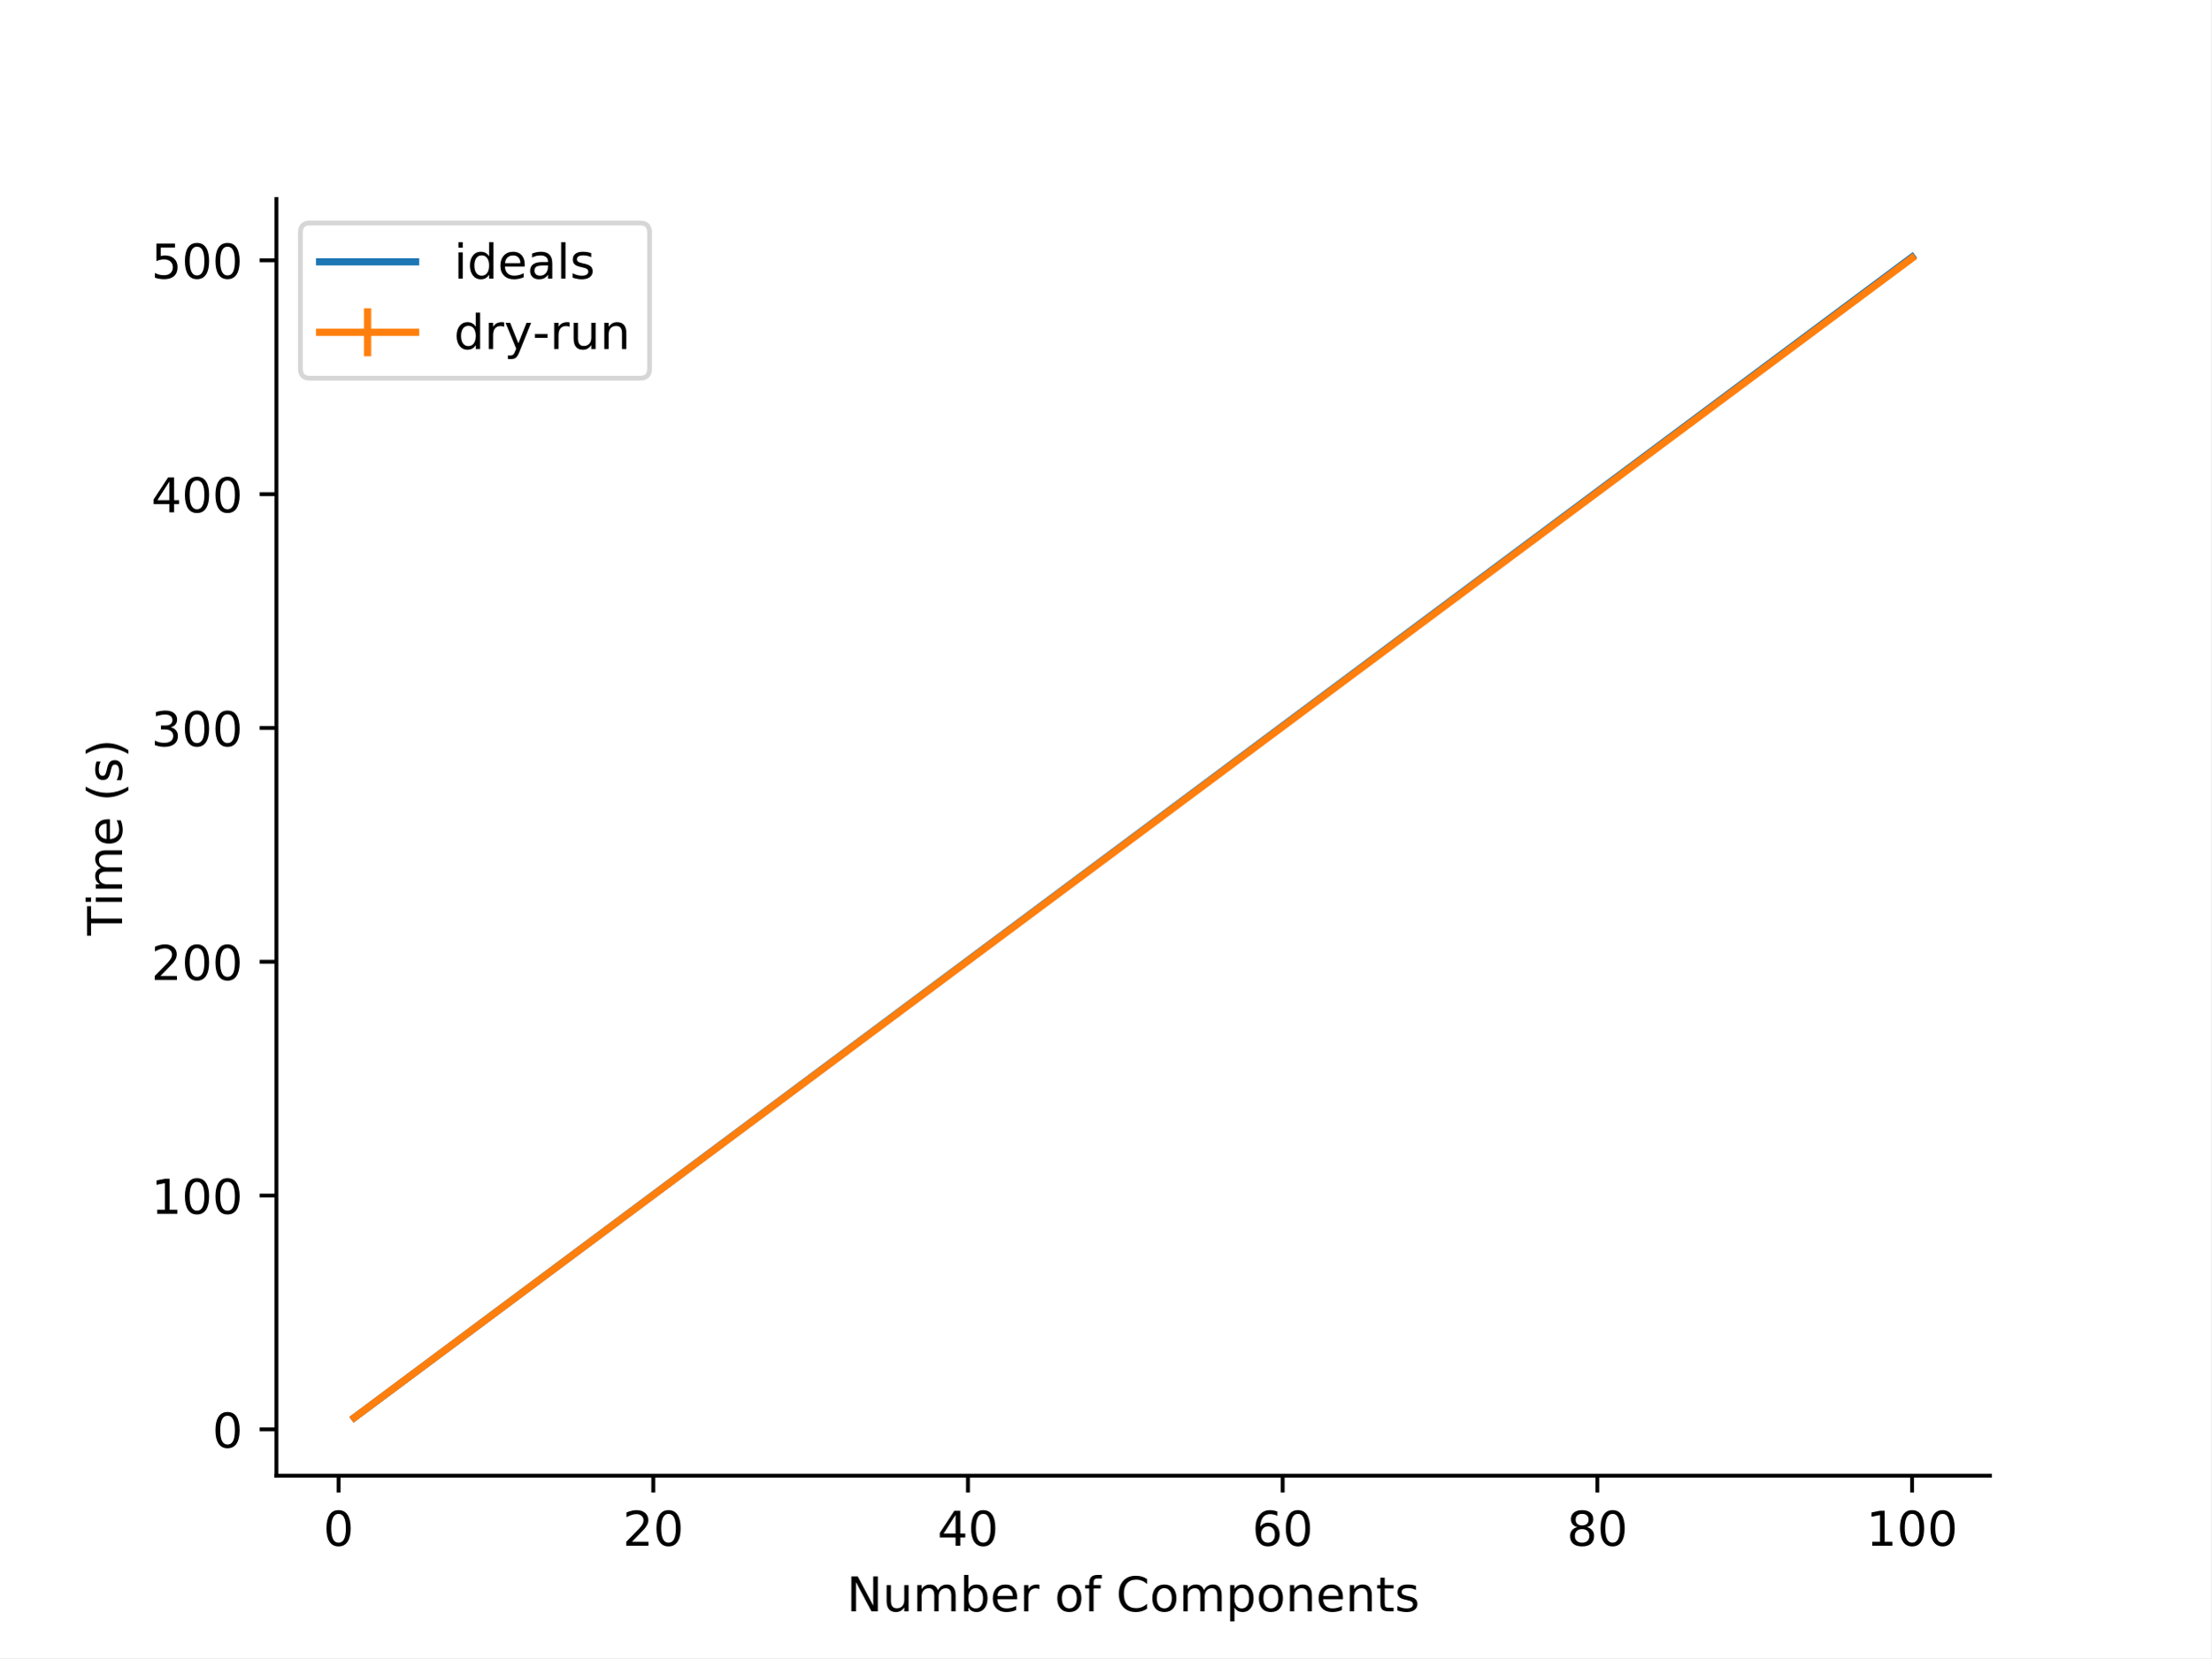
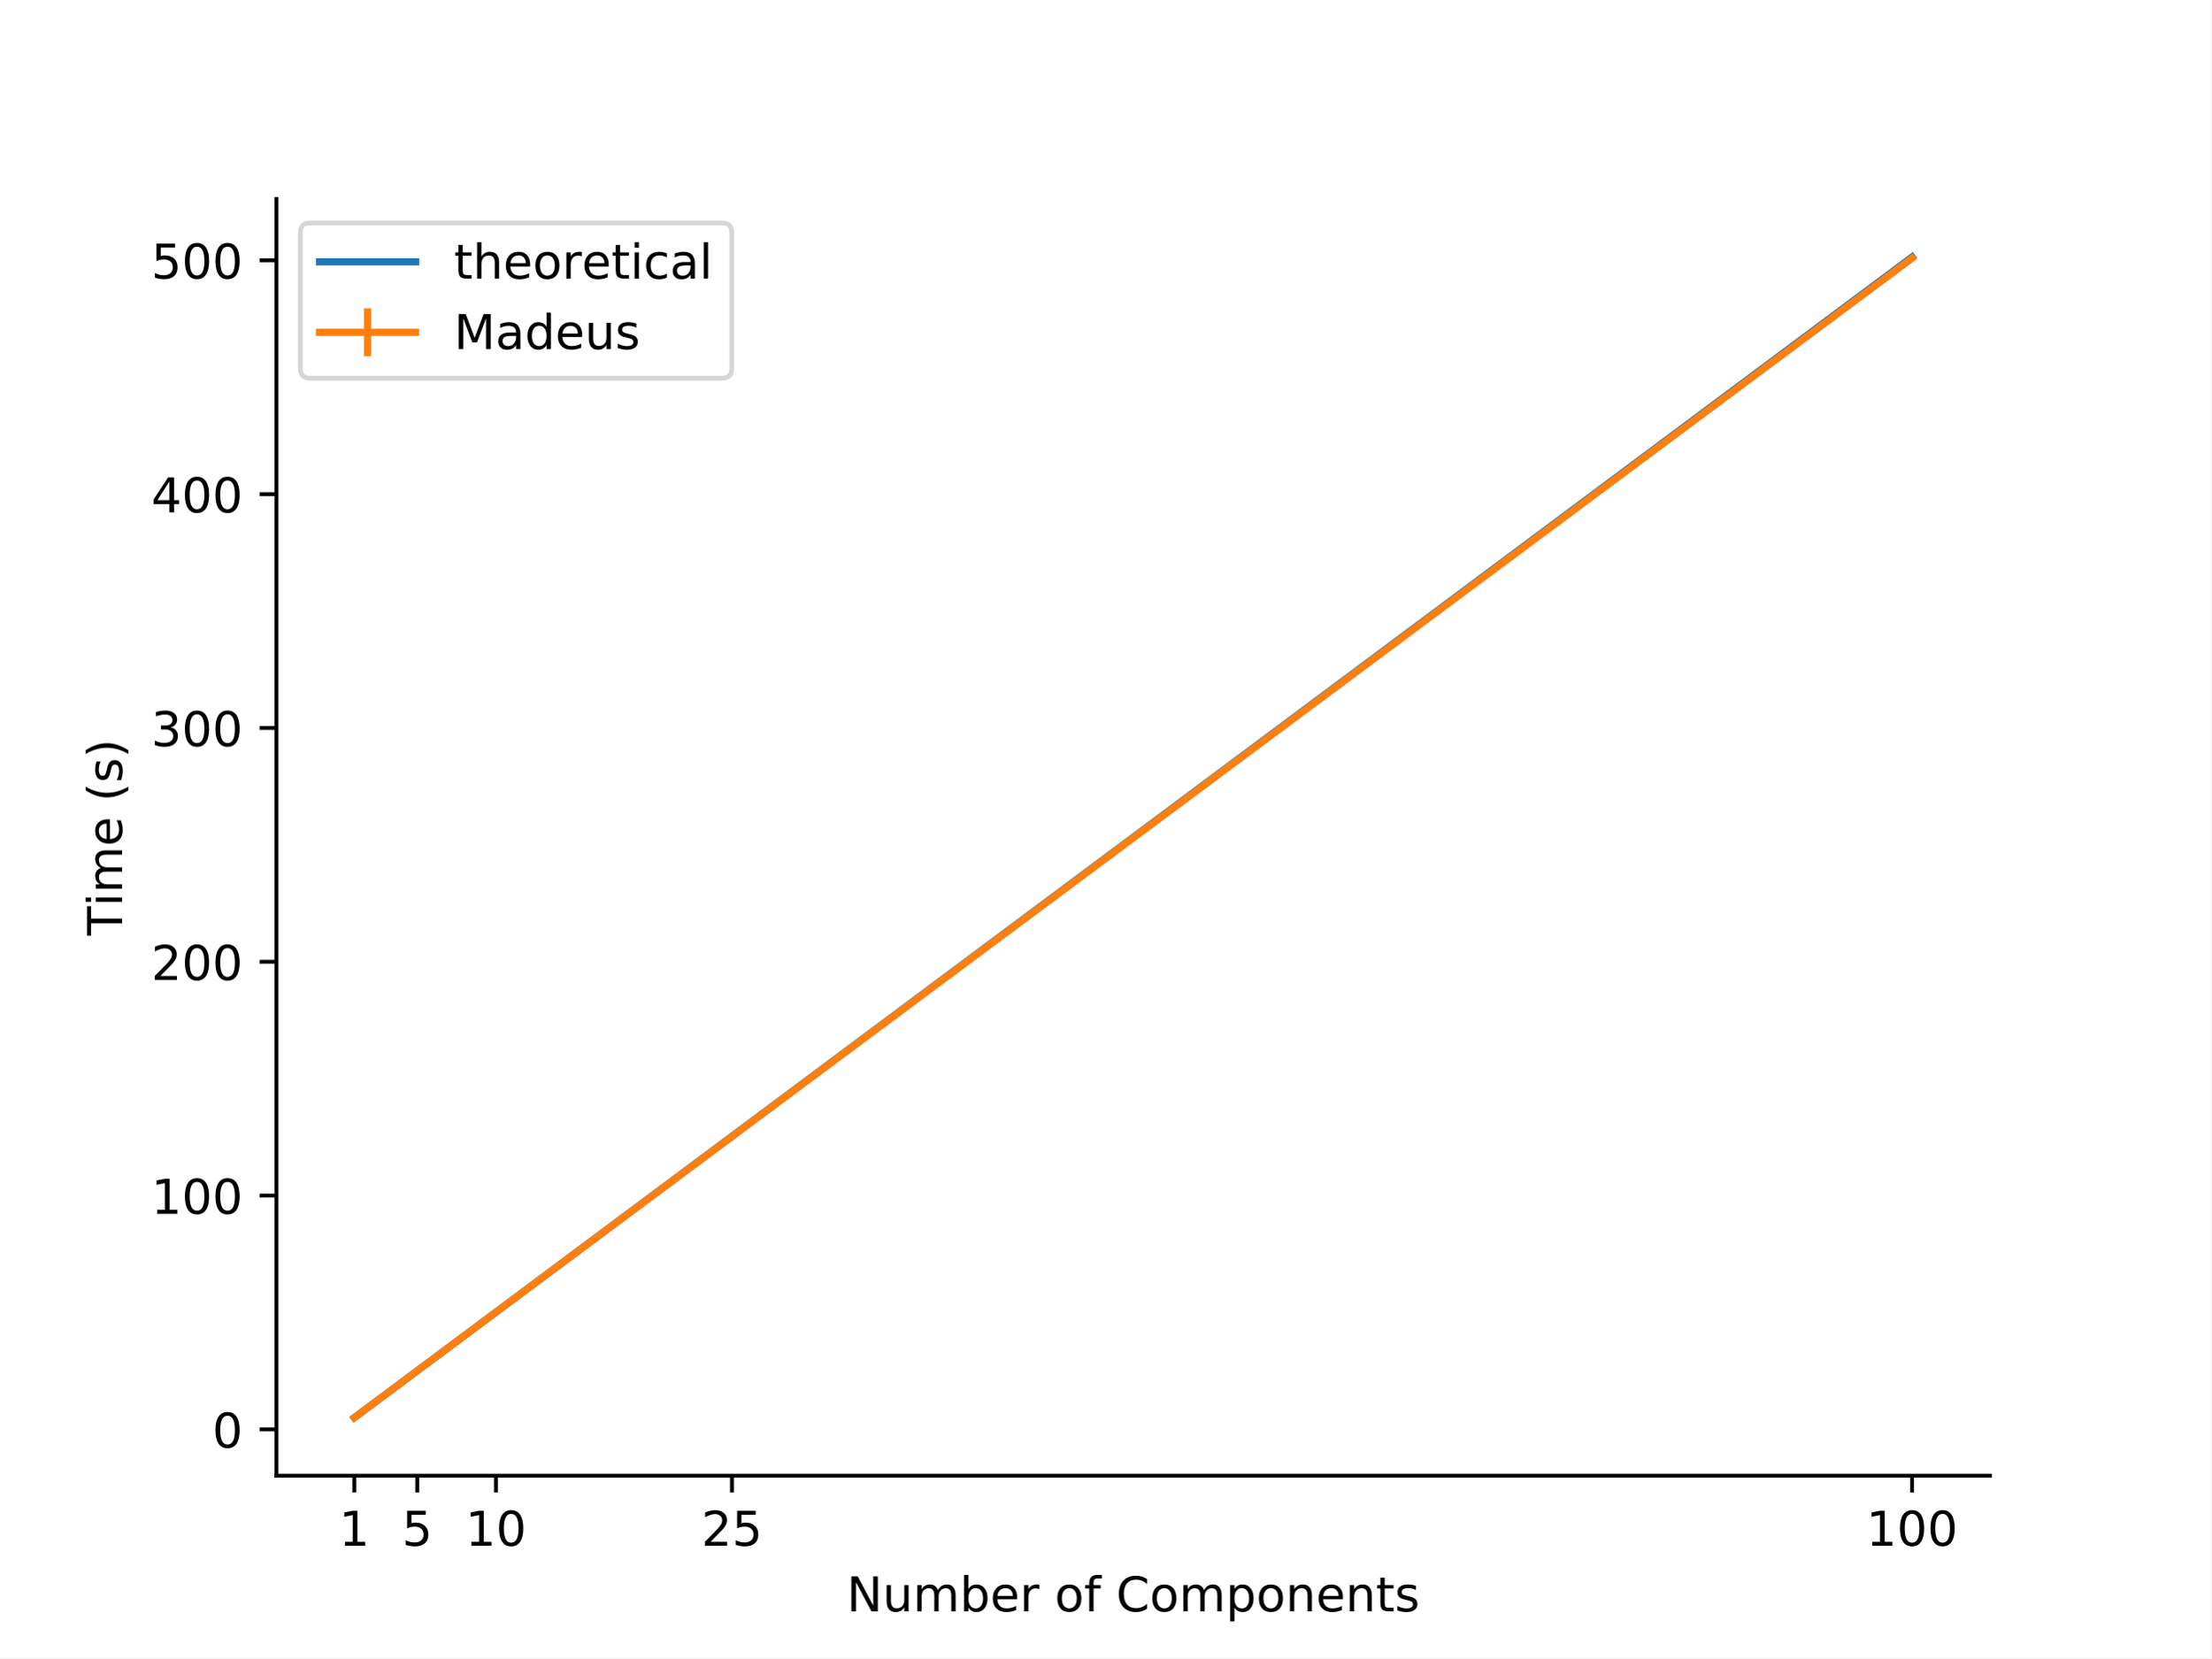
<svg xmlns="http://www.w3.org/2000/svg" xmlns:xlink="http://www.w3.org/1999/xlink" height="345.6pt" version="1.1" viewBox="0 0 460.8 345.6" width="460.8pt">
  <defs>
    <style type="text/css">
*{stroke-linecap:butt;stroke-linejoin:round;}
  </style>
  </defs>
  <g id="figure_1">
    <g id="patch_1">
      <path d="M 0 345.6  L 460.8 345.6  L 460.8 0  L 0 0  z " style="fill:#ffffff;" />
    </g>
    <g id="axes_1">
      <g id="patch_2">
        <path d="M 57.6 307.584  L 414.72 307.584  L 414.72 41.472  L 57.6 41.472  z " style="fill:#ffffff;" />
      </g>
      <g id="matplotlib.axis_1">
        <g id="xtick_1">
          <g id="line2d_1">
            <defs>
-               <path d="M 0 0  L 0 3.5  " id="m6281dca571" style="stroke:#000000;stroke-width:0.8;" />
-             </defs>
-             <g>
-               <use style="stroke:#000000;stroke-width:0.8;" x="70.553" xlink:href="#m6281dca571" y="307.584" />
+               <path d="M 0 0  L 0 3.5  " id="m20b4cf8ace" style="stroke:#000000;stroke-width:0.8;" />
+             </defs>
+             <g>
+               <use style="stroke:#000000;stroke-width:0.8;" x="73.833" xlink:href="#m20b4cf8ace" y="307.584" />
            </g>
          </g>
          <g id="text_1">
            <defs>
-               <path d="M 31.781 66.406  Q 24.172 66.406 20.328 58.906  Q 16.5 51.422 16.5 36.375  Q 16.5 21.391 20.328 13.891  Q 24.172 6.391 31.781 6.391  Q 39.453 6.391 43.281 13.891  Q 47.125 21.391 47.125 36.375  Q 47.125 51.422 43.281 58.906  Q 39.453 66.406 31.781 66.406  z M 31.781 74.219  Q 44.047 74.219 50.516 64.516  Q 56.984 54.828 56.984 36.375  Q 56.984 17.969 50.516 8.266  Q 44.047 -1.422 31.781 -1.422  Q 19.531 -1.422 13.062 8.266  Q 6.594 17.969 6.594 36.375  Q 6.594 54.828 13.062 64.516  Q 19.531 74.219 31.781 74.219  z " id="DejaVuSans-48" />
-             </defs>
-             <g transform="translate(67.37214 322.1824)scale(0.1 -0.1)">
-               <use xlink:href="#DejaVuSans-48" />
+               <path d="M 12.406 8.297  L 28.516 8.297  L 28.516 63.922  L 10.984 60.406  L 10.984 69.391  L 28.422 72.906  L 38.281 72.906  L 38.281 8.297  L 54.391 8.297  L 54.391 0  L 12.406 0  z " id="DejaVuSans-49" />
+             </defs>
+             <g transform="translate(70.65148 322.1824)scale(0.1 -0.1)">
+               <use xlink:href="#DejaVuSans-49" />
            </g>
          </g>
        </g>
        <g id="xtick_2">
          <g id="line2d_2">
            <g>
-               <use style="stroke:#000000;stroke-width:0.8;" x="136.14" xlink:href="#m6281dca571" y="307.584" />
+               <use style="stroke:#000000;stroke-width:0.8;" x="86.95" xlink:href="#m20b4cf8ace" y="307.584" />
            </g>
          </g>
          <g id="text_2">
            <defs>
-               <path d="M 19.188 8.297  L 53.609 8.297  L 53.609 0  L 7.328 0  L 7.328 8.297  Q 12.938 14.109 22.625 23.891  Q 32.328 33.688 34.812 36.531  Q 39.547 41.844 41.422 45.531  Q 43.312 49.219 43.312 52.781  Q 43.312 58.594 39.234 62.25  Q 35.156 65.922 28.609 65.922  Q 23.969 65.922 18.812 64.312  Q 13.672 62.703 7.812 59.422  L 7.812 69.391  Q 13.766 71.781 18.938 73  Q 24.125 74.219 28.422 74.219  Q 39.75 74.219 46.484 68.547  Q 53.219 62.891 53.219 53.422  Q 53.219 48.922 51.531 44.891  Q 49.859 40.875 45.406 35.406  Q 44.188 33.984 37.641 27.219  Q 31.109 20.453 19.188 8.297  z " id="DejaVuSans-50" />
-             </defs>
-             <g transform="translate(129.7777 322.1824)scale(0.1 -0.1)">
-               <use xlink:href="#DejaVuSans-50" />
-               <use x="63.623" xlink:href="#DejaVuSans-48" />
+               <path d="M 10.797 72.906  L 49.516 72.906  L 49.516 64.594  L 19.828 64.594  L 19.828 46.734  Q 21.969 47.469 24.109 47.828  Q 26.266 48.188 28.422 48.188  Q 40.625 48.188 47.75 41.5  Q 54.891 34.812 54.891 23.391  Q 54.891 11.625 47.562 5.094  Q 40.234 -1.422 26.906 -1.422  Q 22.312 -1.422 17.547 -0.641  Q 12.797 0.141 7.719 1.703  L 7.719 11.625  Q 12.109 9.234 16.797 8.062  Q 21.484 6.891 26.703 6.891  Q 35.156 6.891 40.078 11.328  Q 45.016 15.766 45.016 23.391  Q 45.016 31 40.078 35.438  Q 35.156 39.891 26.703 39.891  Q 22.75 39.891 18.812 39.016  Q 14.891 38.141 10.797 36.281  z " id="DejaVuSans-53" />
+             </defs>
+             <g transform="translate(83.76883 322.1824)scale(0.1 -0.1)">
+               <use xlink:href="#DejaVuSans-53" />
            </g>
          </g>
        </g>
        <g id="xtick_3">
          <g id="line2d_3">
            <g>
-               <use style="stroke:#000000;stroke-width:0.8;" x="201.727" xlink:href="#m6281dca571" y="307.584" />
+               <use style="stroke:#000000;stroke-width:0.8;" x="103.347" xlink:href="#m20b4cf8ace" y="307.584" />
            </g>
          </g>
          <g id="text_3">
            <defs>
-               <path d="M 37.797 64.312  L 12.891 25.391  L 37.797 25.391  z M 35.203 72.906  L 47.609 72.906  L 47.609 25.391  L 58.016 25.391  L 58.016 17.188  L 47.609 17.188  L 47.609 0  L 37.797 0  L 37.797 17.188  L 4.891 17.188  L 4.891 26.703  z " id="DejaVuSans-52" />
-             </defs>
-             <g transform="translate(195.3644 322.1824)scale(0.1 -0.1)">
-               <use xlink:href="#DejaVuSans-52" />
+               <path d="M 31.781 66.406  Q 24.172 66.406 20.328 58.906  Q 16.5 51.422 16.5 36.375  Q 16.5 21.391 20.328 13.891  Q 24.172 6.391 31.781 6.391  Q 39.453 6.391 43.281 13.891  Q 47.125 21.391 47.125 36.375  Q 47.125 51.422 43.281 58.906  Q 39.453 66.406 31.781 66.406  z M 31.781 74.219  Q 44.047 74.219 50.516 64.516  Q 56.984 54.828 56.984 36.375  Q 56.984 17.969 50.516 8.266  Q 44.047 -1.422 31.781 -1.422  Q 19.531 -1.422 13.062 8.266  Q 6.594 17.969 6.594 36.375  Q 6.594 54.828 13.062 64.516  Q 19.531 74.219 31.781 74.219  z " id="DejaVuSans-48" />
+             </defs>
+             <g transform="translate(96.98428 322.1824)scale(0.1 -0.1)">
+               <use xlink:href="#DejaVuSans-49" />
              <use x="63.623" xlink:href="#DejaVuSans-48" />
            </g>
          </g>
        </g>
        <g id="xtick_4">
          <g id="line2d_4">
            <g>
-               <use style="stroke:#000000;stroke-width:0.8;" x="267.314" xlink:href="#m6281dca571" y="307.584" />
+               <use style="stroke:#000000;stroke-width:0.8;" x="152.537" xlink:href="#m20b4cf8ace" y="307.584" />
            </g>
          </g>
          <g id="text_4">
            <defs>
-               <path d="M 33.016 40.375  Q 26.375 40.375 22.484 35.828  Q 18.609 31.297 18.609 23.391  Q 18.609 15.531 22.484 10.953  Q 26.375 6.391 33.016 6.391  Q 39.656 6.391 43.531 10.953  Q 47.406 15.531 47.406 23.391  Q 47.406 31.297 43.531 35.828  Q 39.656 40.375 33.016 40.375  z M 52.594 71.297  L 52.594 62.312  Q 48.875 64.062 45.094 64.984  Q 41.312 65.922 37.594 65.922  Q 27.828 65.922 22.672 59.328  Q 17.531 52.734 16.797 39.406  Q 19.672 43.656 24.016 45.922  Q 28.375 48.188 33.594 48.188  Q 44.578 48.188 50.953 41.516  Q 57.328 34.859 57.328 23.391  Q 57.328 12.156 50.688 5.359  Q 44.047 -1.422 33.016 -1.422  Q 20.359 -1.422 13.672 8.266  Q 6.984 17.969 6.984 36.375  Q 6.984 53.656 15.188 63.938  Q 23.391 74.219 37.203 74.219  Q 40.922 74.219 44.703 73.484  Q 48.484 72.75 52.594 71.297  z " id="DejaVuSans-54" />
-             </defs>
-             <g transform="translate(260.9512 322.1824)scale(0.1 -0.1)">
-               <use xlink:href="#DejaVuSans-54" />
-               <use x="63.623" xlink:href="#DejaVuSans-48" />
+               <path d="M 19.188 8.297  L 53.609 8.297  L 53.609 0  L 7.328 0  L 7.328 8.297  Q 12.938 14.109 22.625 23.891  Q 32.328 33.688 34.812 36.531  Q 39.547 41.844 41.422 45.531  Q 43.312 49.219 43.312 52.781  Q 43.312 58.594 39.234 62.25  Q 35.156 65.922 28.609 65.922  Q 23.969 65.922 18.812 64.312  Q 13.672 62.703 7.812 59.422  L 7.812 69.391  Q 13.766 71.781 18.938 73  Q 24.125 74.219 28.422 74.219  Q 39.75 74.219 46.484 68.547  Q 53.219 62.891 53.219 53.422  Q 53.219 48.922 51.531 44.891  Q 49.859 40.875 45.406 35.406  Q 44.188 33.984 37.641 27.219  Q 31.109 20.453 19.188 8.297  z " id="DejaVuSans-50" />
+             </defs>
+             <g transform="translate(146.1744 322.1824)scale(0.1 -0.1)">
+               <use xlink:href="#DejaVuSans-50" />
+               <use x="63.623" xlink:href="#DejaVuSans-53" />
            </g>
          </g>
        </g>
        <g id="xtick_5">
          <g id="line2d_5">
            <g>
-               <use style="stroke:#000000;stroke-width:0.8;" x="332.9" xlink:href="#m6281dca571" y="307.584" />
+               <use style="stroke:#000000;stroke-width:0.8;" x="398.487" xlink:href="#m20b4cf8ace" y="307.584" />
            </g>
          </g>
          <g id="text_5">
-             <defs>
-               <path d="M 31.781 34.625  Q 24.75 34.625 20.719 30.859  Q 16.703 27.094 16.703 20.516  Q 16.703 13.922 20.719 10.156  Q 24.75 6.391 31.781 6.391  Q 38.812 6.391 42.859 10.172  Q 46.922 13.969 46.922 20.516  Q 46.922 27.094 42.891 30.859  Q 38.875 34.625 31.781 34.625  z M 21.922 38.812  Q 15.578 40.375 12.031 44.719  Q 8.5 49.078 8.5 55.328  Q 8.5 64.062 14.719 69.141  Q 20.953 74.219 31.781 74.219  Q 42.672 74.219 48.875 69.141  Q 55.078 64.062 55.078 55.328  Q 55.078 49.078 51.531 44.719  Q 48 40.375 41.703 38.812  Q 48.828 37.156 52.797 32.312  Q 56.781 27.484 56.781 20.516  Q 56.781 9.906 50.312 4.234  Q 43.844 -1.422 31.781 -1.422  Q 19.734 -1.422 13.25 4.234  Q 6.781 9.906 6.781 20.516  Q 6.781 27.484 10.781 32.312  Q 14.797 37.156 21.922 38.812  z M 18.312 54.391  Q 18.312 48.734 21.844 45.562  Q 25.391 42.391 31.781 42.391  Q 38.141 42.391 41.719 45.562  Q 45.312 48.734 45.312 54.391  Q 45.312 60.062 41.719 63.234  Q 38.141 66.406 31.781 66.406  Q 25.391 66.406 21.844 63.234  Q 18.312 60.062 18.312 54.391  z " id="DejaVuSans-56" />
-             </defs>
-             <g transform="translate(326.538 322.1824)scale(0.1 -0.1)">
-               <use xlink:href="#DejaVuSans-56" />
-               <use x="63.623" xlink:href="#DejaVuSans-48" />
-             </g>
-           </g>
-         </g>
-         <g id="xtick_6">
-           <g id="line2d_6">
-             <g>
-               <use style="stroke:#000000;stroke-width:0.8;" x="398.487" xlink:href="#m6281dca571" y="307.584" />
-             </g>
-           </g>
-           <g id="text_6">
-             <defs>
-               <path d="M 12.406 8.297  L 28.516 8.297  L 28.516 63.922  L 10.984 60.406  L 10.984 69.391  L 28.422 72.906  L 38.281 72.906  L 38.281 8.297  L 54.391 8.297  L 54.391 0  L 12.406 0  z " id="DejaVuSans-49" />
-             </defs>
            <g transform="translate(388.9435 322.1824)scale(0.1 -0.1)">
              <use xlink:href="#DejaVuSans-49" />
              <use x="63.623" xlink:href="#DejaVuSans-48" />
              <use x="127.246" xlink:href="#DejaVuSans-48" />
            </g>
          </g>
        </g>
-         <g id="text_7">
+         <g id="text_6">
          <defs>
            <path d="M 9.812 72.906  L 23.094 72.906  L 55.422 11.922  L 55.422 72.906  L 64.984 72.906  L 64.984 0  L 51.703 0  L 19.391 60.984  L 19.391 0  L 9.812 0  z " id="DejaVuSans-78" />
            <path d="M 8.5 21.578  L 8.5 54.688  L 17.484 54.688  L 17.484 21.922  Q 17.484 14.156 20.5 10.266  Q 23.531 6.391 29.594 6.391  Q 36.859 6.391 41.078 11.031  Q 45.312 15.672 45.312 23.688  L 45.312 54.688  L 54.297 54.688  L 54.297 0  L 45.312 0  L 45.312 8.406  Q 42.047 3.422 37.719 1  Q 33.406 -1.422 27.688 -1.422  Q 18.266 -1.422 13.375 4.438  Q 8.5 10.297 8.5 21.578  z M 31.109 56  z " id="DejaVuSans-117" />
            <path d="M 52 44.188  Q 55.375 50.25 60.062 53.125  Q 64.75 56 71.094 56  Q 79.641 56 84.281 50.016  Q 88.922 44.047 88.922 33.016  L 88.922 0  L 79.891 0  L 79.891 32.719  Q 79.891 40.578 77.094 44.375  Q 74.312 48.188 68.609 48.188  Q 61.625 48.188 57.562 43.547  Q 53.516 38.922 53.516 30.906  L 53.516 0  L 44.484 0  L 44.484 32.719  Q 44.484 40.625 41.703 44.406  Q 38.922 48.188 33.109 48.188  Q 26.219 48.188 22.156 43.531  Q 18.109 38.875 18.109 30.906  L 18.109 0  L 9.078 0  L 9.078 54.688  L 18.109 54.688  L 18.109 46.188  Q 21.188 51.219 25.484 53.609  Q 29.781 56 35.688 56  Q 41.656 56 45.828 52.969  Q 50 49.953 52 44.188  z " id="DejaVuSans-109" />
            <path d="M 48.688 27.297  Q 48.688 37.203 44.609 42.844  Q 40.531 48.484 33.406 48.484  Q 26.266 48.484 22.188 42.844  Q 18.109 37.203 18.109 27.297  Q 18.109 17.391 22.188 11.75  Q 26.266 6.109 33.406 6.109  Q 40.531 6.109 44.609 11.75  Q 48.688 17.391 48.688 27.297  z M 18.109 46.391  Q 20.953 51.266 25.266 53.625  Q 29.594 56 35.594 56  Q 45.562 56 51.781 48.094  Q 58.016 40.188 58.016 27.297  Q 58.016 14.406 51.781 6.484  Q 45.562 -1.422 35.594 -1.422  Q 29.594 -1.422 25.266 0.953  Q 20.953 3.328 18.109 8.203  L 18.109 0  L 9.078 0  L 9.078 75.984  L 18.109 75.984  z " id="DejaVuSans-98" />
            <path d="M 56.203 29.594  L 56.203 25.203  L 14.891 25.203  Q 15.484 15.922 20.484 11.062  Q 25.484 6.203 34.422 6.203  Q 39.594 6.203 44.453 7.469  Q 49.312 8.734 54.109 11.281  L 54.109 2.781  Q 49.266 0.734 44.188 -0.344  Q 39.109 -1.422 33.891 -1.422  Q 20.797 -1.422 13.156 6.188  Q 5.516 13.812 5.516 26.812  Q 5.516 40.234 12.766 48.109  Q 20.016 56 32.328 56  Q 43.359 56 49.781 48.891  Q 56.203 41.797 56.203 29.594  z M 47.219 32.234  Q 47.125 39.594 43.094 43.984  Q 39.062 48.391 32.422 48.391  Q 24.906 48.391 20.391 44.141  Q 15.875 39.891 15.188 32.172  z " id="DejaVuSans-101" />
            <path d="M 41.109 46.297  Q 39.594 47.172 37.812 47.578  Q 36.031 48 33.891 48  Q 26.266 48 22.188 43.047  Q 18.109 38.094 18.109 28.812  L 18.109 0  L 9.078 0  L 9.078 54.688  L 18.109 54.688  L 18.109 46.188  Q 20.953 51.172 25.484 53.578  Q 30.031 56 36.531 56  Q 37.453 56 38.578 55.875  Q 39.703 55.766 41.062 55.516  z " id="DejaVuSans-114" />
            <path id="DejaVuSans-32" />
            <path d="M 30.609 48.391  Q 23.391 48.391 19.188 42.75  Q 14.984 37.109 14.984 27.297  Q 14.984 17.484 19.156 11.844  Q 23.344 6.203 30.609 6.203  Q 37.797 6.203 41.984 11.859  Q 46.188 17.531 46.188 27.297  Q 46.188 37.016 41.984 42.703  Q 37.797 48.391 30.609 48.391  z M 30.609 56  Q 42.328 56 49.016 48.375  Q 55.719 40.766 55.719 27.297  Q 55.719 13.875 49.016 6.219  Q 42.328 -1.422 30.609 -1.422  Q 18.844 -1.422 12.172 6.219  Q 5.516 13.875 5.516 27.297  Q 5.516 40.766 12.172 48.375  Q 18.844 56 30.609 56  z " id="DejaVuSans-111" />
            <path d="M 37.109 75.984  L 37.109 68.5  L 28.516 68.5  Q 23.688 68.5 21.797 66.547  Q 19.922 64.594 19.922 59.516  L 19.922 54.688  L 34.719 54.688  L 34.719 47.703  L 19.922 47.703  L 19.922 0  L 10.891 0  L 10.891 47.703  L 2.297 47.703  L 2.297 54.688  L 10.891 54.688  L 10.891 58.5  Q 10.891 67.625 15.141 71.797  Q 19.391 75.984 28.609 75.984  z " id="DejaVuSans-102" />
            <path d="M 64.406 67.281  L 64.406 56.891  Q 59.422 61.531 53.781 63.812  Q 48.141 66.109 41.797 66.109  Q 29.297 66.109 22.656 58.469  Q 16.016 50.828 16.016 36.375  Q 16.016 21.969 22.656 14.328  Q 29.297 6.688 41.797 6.688  Q 48.141 6.688 53.781 8.984  Q 59.422 11.281 64.406 15.922  L 64.406 5.609  Q 59.234 2.094 53.438 0.328  Q 47.656 -1.422 41.219 -1.422  Q 24.656 -1.422 15.125 8.703  Q 5.609 18.844 5.609 36.375  Q 5.609 53.953 15.125 64.078  Q 24.656 74.219 41.219 74.219  Q 47.75 74.219 53.531 72.484  Q 59.328 70.75 64.406 67.281  z " id="DejaVuSans-67" />
            <path d="M 18.109 8.203  L 18.109 -20.797  L 9.078 -20.797  L 9.078 54.688  L 18.109 54.688  L 18.109 46.391  Q 20.953 51.266 25.266 53.625  Q 29.594 56 35.594 56  Q 45.562 56 51.781 48.094  Q 58.016 40.188 58.016 27.297  Q 58.016 14.406 51.781 6.484  Q 45.562 -1.422 35.594 -1.422  Q 29.594 -1.422 25.266 0.953  Q 20.953 3.328 18.109 8.203  z M 48.688 27.297  Q 48.688 37.203 44.609 42.844  Q 40.531 48.484 33.406 48.484  Q 26.266 48.484 22.188 42.844  Q 18.109 37.203 18.109 27.297  Q 18.109 17.391 22.188 11.75  Q 26.266 6.109 33.406 6.109  Q 40.531 6.109 44.609 11.75  Q 48.688 17.391 48.688 27.297  z " id="DejaVuSans-112" />
            <path d="M 54.891 33.016  L 54.891 0  L 45.906 0  L 45.906 32.719  Q 45.906 40.484 42.875 44.328  Q 39.844 48.188 33.797 48.188  Q 26.516 48.188 22.312 43.547  Q 18.109 38.922 18.109 30.906  L 18.109 0  L 9.078 0  L 9.078 54.688  L 18.109 54.688  L 18.109 46.188  Q 21.344 51.125 25.703 53.562  Q 30.078 56 35.797 56  Q 45.219 56 50.047 50.172  Q 54.891 44.344 54.891 33.016  z " id="DejaVuSans-110" />
            <path d="M 18.312 70.219  L 18.312 54.688  L 36.812 54.688  L 36.812 47.703  L 18.312 47.703  L 18.312 18.016  Q 18.312 11.328 20.141 9.422  Q 21.969 7.516 27.594 7.516  L 36.812 7.516  L 36.812 0  L 27.594 0  Q 17.188 0 13.234 3.875  Q 9.281 7.766 9.281 18.016  L 9.281 47.703  L 2.688 47.703  L 2.688 54.688  L 9.281 54.688  L 9.281 70.219  z " id="DejaVuSans-116" />
            <path d="M 44.281 53.078  L 44.281 44.578  Q 40.484 46.531 36.375 47.5  Q 32.281 48.484 27.875 48.484  Q 21.188 48.484 17.844 46.438  Q 14.5 44.391 14.5 40.281  Q 14.5 37.156 16.891 35.375  Q 19.281 33.594 26.516 31.984  L 29.594 31.297  Q 39.156 29.25 43.188 25.516  Q 47.219 21.781 47.219 15.094  Q 47.219 7.469 41.188 3.016  Q 35.156 -1.422 24.609 -1.422  Q 20.219 -1.422 15.453 -0.562  Q 10.688 0.297 5.422 2  L 5.422 11.281  Q 10.406 8.688 15.234 7.391  Q 20.062 6.109 24.812 6.109  Q 31.156 6.109 34.562 8.281  Q 37.984 10.453 37.984 14.406  Q 37.984 18.062 35.516 20.016  Q 33.062 21.969 24.703 23.781  L 21.578 24.516  Q 13.234 26.266 9.516 29.906  Q 5.812 33.547 5.812 39.891  Q 5.812 47.609 11.281 51.797  Q 16.75 56 26.812 56  Q 31.781 56 36.172 55.266  Q 40.578 54.547 44.281 53.078  z " id="DejaVuSans-115" />
          </defs>
          <g transform="translate(176.4428 335.8606)scale(0.1 -0.1)">
            <use xlink:href="#DejaVuSans-78" />
            <use x="74.805" xlink:href="#DejaVuSans-117" />
            <use x="138.184" xlink:href="#DejaVuSans-109" />
            <use x="235.596" xlink:href="#DejaVuSans-98" />
            <use x="299.072" xlink:href="#DejaVuSans-101" />
            <use x="360.596" xlink:href="#DejaVuSans-114" />
            <use x="401.709" xlink:href="#DejaVuSans-32" />
            <use x="433.496" xlink:href="#DejaVuSans-111" />
            <use x="494.678" xlink:href="#DejaVuSans-102" />
            <use x="529.883" xlink:href="#DejaVuSans-32" />
            <use x="561.67" xlink:href="#DejaVuSans-67" />
            <use x="631.494" xlink:href="#DejaVuSans-111" />
            <use x="692.676" xlink:href="#DejaVuSans-109" />
            <use x="790.088" xlink:href="#DejaVuSans-112" />
            <use x="853.564" xlink:href="#DejaVuSans-111" />
            <use x="914.746" xlink:href="#DejaVuSans-110" />
            <use x="978.125" xlink:href="#DejaVuSans-101" />
            <use x="1039.648" xlink:href="#DejaVuSans-110" />
            <use x="1103.027" xlink:href="#DejaVuSans-116" />
            <use x="1142.236" xlink:href="#DejaVuSans-115" />
          </g>
        </g>
      </g>
      <g id="matplotlib.axis_2">
        <g id="ytick_1">
-           <g id="line2d_7">
-             <defs>
-               <path d="M 0 0  L -3.5 0  " id="mad0e9c82a6" style="stroke:#000000;stroke-width:0.8;" />
-             </defs>
-             <g>
-               <use style="stroke:#000000;stroke-width:0.8;" x="57.6" xlink:href="#mad0e9c82a6" y="297.931" />
-             </g>
-           </g>
-           <g id="text_8">
+           <g id="line2d_6">
+             <defs>
+               <path d="M 0 0  L -3.5 0  " id="m6c3056c3e9" style="stroke:#000000;stroke-width:0.8;" />
+             </defs>
+             <g>
+               <use style="stroke:#000000;stroke-width:0.8;" x="57.6" xlink:href="#m6c3056c3e9" y="297.931" />
+             </g>
+           </g>
+           <g id="text_7">
            <g transform="translate(44.2375 301.7302)scale(0.1 -0.1)">
              <use xlink:href="#DejaVuSans-48" />
            </g>
          </g>
        </g>
        <g id="ytick_2">
-           <g id="line2d_8">
-             <g>
-               <use style="stroke:#000000;stroke-width:0.8;" x="57.6" xlink:href="#mad0e9c82a6" y="249.195" />
-             </g>
-           </g>
-           <g id="text_9">
+           <g id="line2d_7">
+             <g>
+               <use style="stroke:#000000;stroke-width:0.8;" x="57.6" xlink:href="#m6c3056c3e9" y="249.195" />
+             </g>
+           </g>
+           <g id="text_8">
            <g transform="translate(31.5125 252.9942)scale(0.1 -0.1)">
              <use xlink:href="#DejaVuSans-49" />
              <use x="63.623" xlink:href="#DejaVuSans-48" />
              <use x="127.246" xlink:href="#DejaVuSans-48" />
            </g>
          </g>
        </g>
        <g id="ytick_3">
-           <g id="line2d_9">
-             <g>
-               <use style="stroke:#000000;stroke-width:0.8;" x="57.6" xlink:href="#mad0e9c82a6" y="200.459" />
-             </g>
-           </g>
-           <g id="text_10">
+           <g id="line2d_8">
+             <g>
+               <use style="stroke:#000000;stroke-width:0.8;" x="57.6" xlink:href="#m6c3056c3e9" y="200.459" />
+             </g>
+           </g>
+           <g id="text_9">
            <g transform="translate(31.5125 204.2581)scale(0.1 -0.1)">
              <use xlink:href="#DejaVuSans-50" />
              <use x="63.623" xlink:href="#DejaVuSans-48" />
              <use x="127.246" xlink:href="#DejaVuSans-48" />
            </g>
          </g>
        </g>
        <g id="ytick_4">
-           <g id="line2d_10">
-             <g>
-               <use style="stroke:#000000;stroke-width:0.8;" x="57.6" xlink:href="#mad0e9c82a6" y="151.723" />
-             </g>
-           </g>
-           <g id="text_11">
+           <g id="line2d_9">
+             <g>
+               <use style="stroke:#000000;stroke-width:0.8;" x="57.6" xlink:href="#m6c3056c3e9" y="151.723" />
+             </g>
+           </g>
+           <g id="text_10">
            <defs>
              <path d="M 40.578 39.312  Q 47.656 37.797 51.625 33  Q 55.609 28.219 55.609 21.188  Q 55.609 10.406 48.188 4.484  Q 40.766 -1.422 27.094 -1.422  Q 22.516 -1.422 17.656 -0.516  Q 12.797 0.391 7.625 2.203  L 7.625 11.719  Q 11.719 9.328 16.594 8.109  Q 21.484 6.891 26.812 6.891  Q 36.078 6.891 40.938 10.547  Q 45.797 14.203 45.797 21.188  Q 45.797 27.641 41.281 31.266  Q 36.766 34.906 28.719 34.906  L 20.219 34.906  L 20.219 43.016  L 29.109 43.016  Q 36.375 43.016 40.234 45.922  Q 44.094 48.828 44.094 54.297  Q 44.094 59.906 40.109 62.906  Q 36.141 65.922 28.719 65.922  Q 24.656 65.922 20.016 65.031  Q 15.375 64.156 9.812 62.312  L 9.812 71.094  Q 15.438 72.656 20.344 73.438  Q 25.25 74.219 29.594 74.219  Q 40.828 74.219 47.359 69.109  Q 53.906 64.016 53.906 55.328  Q 53.906 49.266 50.438 45.094  Q 46.969 40.922 40.578 39.312  z " id="DejaVuSans-51" />
            </defs>
            <g transform="translate(31.5125 155.522)scale(0.1 -0.1)">
              <use xlink:href="#DejaVuSans-51" />
              <use x="63.623" xlink:href="#DejaVuSans-48" />
              <use x="127.246" xlink:href="#DejaVuSans-48" />
            </g>
          </g>
        </g>
        <g id="ytick_5">
-           <g id="line2d_11">
-             <g>
-               <use style="stroke:#000000;stroke-width:0.8;" x="57.6" xlink:href="#mad0e9c82a6" y="102.987" />
-             </g>
-           </g>
-           <g id="text_12">
+           <g id="line2d_10">
+             <g>
+               <use style="stroke:#000000;stroke-width:0.8;" x="57.6" xlink:href="#m6c3056c3e9" y="102.987" />
+             </g>
+           </g>
+           <g id="text_11">
+             <defs>
+               <path d="M 37.797 64.312  L 12.891 25.391  L 37.797 25.391  z M 35.203 72.906  L 47.609 72.906  L 47.609 25.391  L 58.016 25.391  L 58.016 17.188  L 47.609 17.188  L 47.609 0  L 37.797 0  L 37.797 17.188  L 4.891 17.188  L 4.891 26.703  z " id="DejaVuSans-52" />
+             </defs>
            <g transform="translate(31.5125 106.7859)scale(0.1 -0.1)">
              <use xlink:href="#DejaVuSans-52" />
              <use x="63.623" xlink:href="#DejaVuSans-48" />
              <use x="127.246" xlink:href="#DejaVuSans-48" />
            </g>
          </g>
        </g>
        <g id="ytick_6">
-           <g id="line2d_12">
-             <g>
-               <use style="stroke:#000000;stroke-width:0.8;" x="57.6" xlink:href="#mad0e9c82a6" y="54.251" />
-             </g>
-           </g>
-           <g id="text_13">
-             <defs>
-               <path d="M 10.797 72.906  L 49.516 72.906  L 49.516 64.594  L 19.828 64.594  L 19.828 46.734  Q 21.969 47.469 24.109 47.828  Q 26.266 48.188 28.422 48.188  Q 40.625 48.188 47.75 41.5  Q 54.891 34.812 54.891 23.391  Q 54.891 11.625 47.562 5.094  Q 40.234 -1.422 26.906 -1.422  Q 22.312 -1.422 17.547 -0.641  Q 12.797 0.141 7.719 1.703  L 7.719 11.625  Q 12.109 9.234 16.797 8.062  Q 21.484 6.891 26.703 6.891  Q 35.156 6.891 40.078 11.328  Q 45.016 15.766 45.016 23.391  Q 45.016 31 40.078 35.438  Q 35.156 39.891 26.703 39.891  Q 22.75 39.891 18.812 39.016  Q 14.891 38.141 10.797 36.281  z " id="DejaVuSans-53" />
-             </defs>
+           <g id="line2d_11">
+             <g>
+               <use style="stroke:#000000;stroke-width:0.8;" x="57.6" xlink:href="#m6c3056c3e9" y="54.251" />
+             </g>
+           </g>
+           <g id="text_12">
            <g transform="translate(31.5125 58.04984)scale(0.1 -0.1)">
              <use xlink:href="#DejaVuSans-53" />
              <use x="63.623" xlink:href="#DejaVuSans-48" />
              <use x="127.246" xlink:href="#DejaVuSans-48" />
            </g>
          </g>
        </g>
-         <g id="text_14">
+         <g id="text_13">
          <defs>
            <path d="M -0.297 72.906  L 61.375 72.906  L 61.375 64.594  L 35.5 64.594  L 35.5 0  L 25.594 0  L 25.594 64.594  L -0.297 64.594  z " id="DejaVuSans-84" />
            <path d="M 9.422 54.688  L 18.406 54.688  L 18.406 0  L 9.422 0  z M 9.422 75.984  L 18.406 75.984  L 18.406 64.594  L 9.422 64.594  z " id="DejaVuSans-105" />
            <path d="M 31 75.875  Q 24.469 64.656 21.281 53.656  Q 18.109 42.672 18.109 31.391  Q 18.109 20.125 21.312 9.062  Q 24.516 -2 31 -13.188  L 23.188 -13.188  Q 15.875 -1.703 12.234 9.375  Q 8.594 20.453 8.594 31.391  Q 8.594 42.281 12.203 53.312  Q 15.828 64.359 23.188 75.875  z " id="DejaVuSans-40" />
            <path d="M 8.016 75.875  L 15.828 75.875  Q 23.141 64.359 26.781 53.312  Q 30.422 42.281 30.422 31.391  Q 30.422 20.453 26.781 9.375  Q 23.141 -1.703 15.828 -13.188  L 8.016 -13.188  Q 14.5 -2 17.703 9.062  Q 20.906 20.125 20.906 31.391  Q 20.906 42.672 17.703 53.656  Q 14.5 64.656 8.016 75.875  z " id="DejaVuSans-41" />
          </defs>
          <g transform="translate(25.43281 195.0108)rotate(-90)scale(0.1 -0.1)">
            <use xlink:href="#DejaVuSans-84" />
            <use x="61.037" xlink:href="#DejaVuSans-105" />
            <use x="88.82" xlink:href="#DejaVuSans-109" />
            <use x="186.232" xlink:href="#DejaVuSans-101" />
            <use x="247.756" xlink:href="#DejaVuSans-32" />
            <use x="279.543" xlink:href="#DejaVuSans-40" />
            <use x="318.557" xlink:href="#DejaVuSans-115" />
            <use x="370.656" xlink:href="#DejaVuSans-41" />
          </g>
        </g>
      </g>
      <g id="LineCollection_1">
-         <path clip-path="url(#pb1a9c744f2)" d="M 73.833 295.488  L 73.833 295.487  " style="fill:none;stroke:#ff7f0e;stroke-width:1.5;" />
-         <path clip-path="url(#pb1a9c744f2)" d="M 86.95 285.724  L 86.95 285.721  " style="fill:none;stroke:#ff7f0e;stroke-width:1.5;" />
-         <path clip-path="url(#pb1a9c744f2)" d="M 103.347 273.519  L 103.347 273.517  " style="fill:none;stroke:#ff7f0e;stroke-width:1.5;" />
-         <path clip-path="url(#pb1a9c744f2)" d="M 152.537 236.903  L 152.537 236.897  " style="fill:none;stroke:#ff7f0e;stroke-width:1.5;" />
-         <path clip-path="url(#pb1a9c744f2)" d="M 398.487 53.812  L 398.487 53.799  " style="fill:none;stroke:#ff7f0e;stroke-width:1.5;" />
+         <path clip-path="url(#p0cf084753d)" d="M 73.833 295.488  L 73.833 295.487  " style="fill:none;stroke:#ff7f0e;stroke-width:1.5;" />
+         <path clip-path="url(#p0cf084753d)" d="M 86.95 285.724  L 86.95 285.721  " style="fill:none;stroke:#ff7f0e;stroke-width:1.5;" />
+         <path clip-path="url(#p0cf084753d)" d="M 103.347 273.519  L 103.347 273.517  " style="fill:none;stroke:#ff7f0e;stroke-width:1.5;" />
+         <path clip-path="url(#p0cf084753d)" d="M 152.537 236.903  L 152.537 236.897  " style="fill:none;stroke:#ff7f0e;stroke-width:1.5;" />
+         <path clip-path="url(#p0cf084753d)" d="M 398.487 53.812  L 398.487 53.799  " style="fill:none;stroke:#ff7f0e;stroke-width:1.5;" />
+       </g>
+       <g id="line2d_12">
+         <path clip-path="url(#p0cf084753d)" d="M 73.833 295.487  L 86.95 285.713  L 103.347 273.495  L 152.537 236.84  L 398.487 53.568  " style="fill:none;stroke:#1f77b4;stroke-linecap:square;stroke-width:1.5;" />
      </g>
      <g id="line2d_13">
-         <path clip-path="url(#pb1a9c744f2)" d="M 73.833 295.487  L 86.95 285.713  L 103.347 273.495  L 152.537 236.84  L 398.487 53.568  " style="fill:none;stroke:#1f77b4;stroke-linecap:square;stroke-width:1.5;" />
-       </g>
-       <g id="line2d_14">
-         <path clip-path="url(#pb1a9c744f2)" d="M 73.833 295.487  L 86.95 285.723  L 103.347 273.518  L 152.537 236.9  L 398.487 53.805  " style="fill:none;stroke:#ff7f0e;stroke-linecap:square;stroke-width:1.5;" />
+         <path clip-path="url(#p0cf084753d)" d="M 73.833 295.487  L 86.95 285.723  L 103.347 273.518  L 152.537 236.9  L 398.487 53.805  " style="fill:none;stroke:#ff7f0e;stroke-linecap:square;stroke-width:1.5;" />
      </g>
      <g id="patch_3">
        <path d="M 57.6 307.584  L 57.6 41.472  " style="fill:none;stroke:#000000;stroke-linecap:square;stroke-linejoin:miter;stroke-width:0.8;" />
      </g>
      <g id="patch_4">
        <path d="M 57.6 307.584  L 414.72 307.584  " style="fill:none;stroke:#000000;stroke-linecap:square;stroke-linejoin:miter;stroke-width:0.8;" />
      </g>
      <g id="legend_1">
        <g id="patch_5">
-           <path d="M 64.6 78.828  L 133.37 78.828  Q 135.37 78.828 135.37 76.828  L 135.37 48.472  Q 135.37 46.472 133.37 46.472  L 64.6 46.472  Q 62.6 46.472 62.6 48.472  L 62.6 76.828  Q 62.6 78.828 64.6 78.828  z " style="fill:#ffffff;opacity:0.8;stroke:#cccccc;stroke-linejoin:miter;" />
-         </g>
-         <g id="line2d_15">
+           <path d="M 64.6 78.828  L 150.494 78.828  Q 152.494 78.828 152.494 76.828  L 152.494 48.472  Q 152.494 46.472 150.494 46.472  L 64.6 46.472  Q 62.6 46.472 62.6 48.472  L 62.6 76.828  Q 62.6 78.828 64.6 78.828  z " style="fill:#ffffff;opacity:0.8;stroke:#cccccc;stroke-linejoin:miter;" />
+         </g>
+         <g id="line2d_14">
          <path d="M 66.6 54.57  L 86.6 54.57  " style="fill:none;stroke:#1f77b4;stroke-linecap:square;stroke-width:1.5;" />
        </g>
-         <g id="line2d_16" />
-         <g id="text_15">
+         <g id="line2d_15" />
+         <g id="text_14">
          <defs>
-             <path d="M 45.406 46.391  L 45.406 75.984  L 54.391 75.984  L 54.391 0  L 45.406 0  L 45.406 8.203  Q 42.578 3.328 38.25 0.953  Q 33.938 -1.422 27.875 -1.422  Q 17.969 -1.422 11.734 6.484  Q 5.516 14.406 5.516 27.297  Q 5.516 40.188 11.734 48.094  Q 17.969 56 27.875 56  Q 33.938 56 38.25 53.625  Q 42.578 51.266 45.406 46.391  z M 14.797 27.297  Q 14.797 17.391 18.875 11.75  Q 22.953 6.109 30.078 6.109  Q 37.203 6.109 41.297 11.75  Q 45.406 17.391 45.406 27.297  Q 45.406 37.203 41.297 42.844  Q 37.203 48.484 30.078 48.484  Q 22.953 48.484 18.875 42.844  Q 14.797 37.203 14.797 27.297  z " id="DejaVuSans-100" />
+             <path d="M 54.891 33.016  L 54.891 0  L 45.906 0  L 45.906 32.719  Q 45.906 40.484 42.875 44.328  Q 39.844 48.188 33.797 48.188  Q 26.516 48.188 22.312 43.547  Q 18.109 38.922 18.109 30.906  L 18.109 0  L 9.078 0  L 9.078 75.984  L 18.109 75.984  L 18.109 46.188  Q 21.344 51.125 25.703 53.562  Q 30.078 56 35.797 56  Q 45.219 56 50.047 50.172  Q 54.891 44.344 54.891 33.016  z " id="DejaVuSans-104" />
+             <path d="M 48.781 52.594  L 48.781 44.188  Q 44.969 46.297 41.141 47.344  Q 37.312 48.391 33.406 48.391  Q 24.656 48.391 19.812 42.844  Q 14.984 37.312 14.984 27.297  Q 14.984 17.281 19.812 11.734  Q 24.656 6.203 33.406 6.203  Q 37.312 6.203 41.141 7.25  Q 44.969 8.297 48.781 10.406  L 48.781 2.094  Q 45.016 0.344 40.984 -0.531  Q 36.969 -1.422 32.422 -1.422  Q 20.062 -1.422 12.781 6.344  Q 5.516 14.109 5.516 27.297  Q 5.516 40.672 12.859 48.328  Q 20.219 56 33.016 56  Q 37.156 56 41.109 55.141  Q 45.062 54.297 48.781 52.594  z " id="DejaVuSans-99" />
            <path d="M 34.281 27.484  Q 23.391 27.484 19.188 25  Q 14.984 22.516 14.984 16.5  Q 14.984 11.719 18.141 8.906  Q 21.297 6.109 26.703 6.109  Q 34.188 6.109 38.703 11.406  Q 43.219 16.703 43.219 25.484  L 43.219 27.484  z M 52.203 31.203  L 52.203 0  L 43.219 0  L 43.219 8.297  Q 40.141 3.328 35.547 0.953  Q 30.953 -1.422 24.312 -1.422  Q 15.922 -1.422 10.953 3.297  Q 6 8.016 6 15.922  Q 6 25.141 12.172 29.828  Q 18.359 34.516 30.609 34.516  L 43.219 34.516  L 43.219 35.406  Q 43.219 41.609 39.141 45  Q 35.062 48.391 27.688 48.391  Q 23 48.391 18.547 47.266  Q 14.109 46.141 10.016 43.891  L 10.016 52.203  Q 14.938 54.109 19.578 55.047  Q 24.219 56 28.609 56  Q 40.484 56 46.344 49.844  Q 52.203 43.703 52.203 31.203  z " id="DejaVuSans-97" />
            <path d="M 9.422 75.984  L 18.406 75.984  L 18.406 0  L 9.422 0  z " id="DejaVuSans-108" />
          </defs>
          <g transform="translate(94.6 58.07044)scale(0.1 -0.1)">
-             <use xlink:href="#DejaVuSans-105" />
-             <use x="27.783" xlink:href="#DejaVuSans-100" />
-             <use x="91.26" xlink:href="#DejaVuSans-101" />
-             <use x="152.783" xlink:href="#DejaVuSans-97" />
-             <use x="214.062" xlink:href="#DejaVuSans-108" />
-             <use x="241.846" xlink:href="#DejaVuSans-115" />
+             <use xlink:href="#DejaVuSans-116" />
+             <use x="39.209" xlink:href="#DejaVuSans-104" />
+             <use x="102.588" xlink:href="#DejaVuSans-101" />
+             <use x="164.111" xlink:href="#DejaVuSans-111" />
+             <use x="225.293" xlink:href="#DejaVuSans-114" />
+             <use x="266.375" xlink:href="#DejaVuSans-101" />
+             <use x="327.898" xlink:href="#DejaVuSans-116" />
+             <use x="367.107" xlink:href="#DejaVuSans-105" />
+             <use x="394.891" xlink:href="#DejaVuSans-99" />
+             <use x="449.871" xlink:href="#DejaVuSans-97" />
+             <use x="511.15" xlink:href="#DejaVuSans-108" />
          </g>
        </g>
        <g id="LineCollection_2">
          <path d="M 76.6 74.249  L 76.6 64.249  " style="fill:none;stroke:#ff7f0e;stroke-width:1.5;" />
        </g>
-         <g id="line2d_17">
+         <g id="line2d_16">
          <path d="M 66.6 69.249  L 86.6 69.249  " style="fill:none;stroke:#ff7f0e;stroke-linecap:square;stroke-width:1.5;" />
        </g>
-         <g id="line2d_18" />
-         <g id="text_16">
+         <g id="line2d_17" />
+         <g id="text_15">
          <defs>
-             <path d="M 32.172 -5.078  Q 28.375 -14.844 24.75 -17.812  Q 21.141 -20.797 15.094 -20.797  L 7.906 -20.797  L 7.906 -13.281  L 13.188 -13.281  Q 16.891 -13.281 18.938 -11.516  Q 21 -9.766 23.484 -3.219  L 25.094 0.875  L 2.984 54.688  L 12.5 54.688  L 29.594 11.922  L 46.688 54.688  L 56.203 54.688  z " id="DejaVuSans-121" />
-             <path d="M 4.891 31.391  L 31.203 31.391  L 31.203 23.391  L 4.891 23.391  z " id="DejaVuSans-45" />
+             <path d="M 9.812 72.906  L 24.516 72.906  L 43.109 23.297  L 61.812 72.906  L 76.516 72.906  L 76.516 0  L 66.891 0  L 66.891 64.016  L 48.094 14.016  L 38.188 14.016  L 19.391 64.016  L 19.391 0  L 9.812 0  z " id="DejaVuSans-77" />
+             <path d="M 45.406 46.391  L 45.406 75.984  L 54.391 75.984  L 54.391 0  L 45.406 0  L 45.406 8.203  Q 42.578 3.328 38.25 0.953  Q 33.938 -1.422 27.875 -1.422  Q 17.969 -1.422 11.734 6.484  Q 5.516 14.406 5.516 27.297  Q 5.516 40.188 11.734 48.094  Q 17.969 56 27.875 56  Q 33.938 56 38.25 53.625  Q 42.578 51.266 45.406 46.391  z M 14.797 27.297  Q 14.797 17.391 18.875 11.75  Q 22.953 6.109 30.078 6.109  Q 37.203 6.109 41.297 11.75  Q 45.406 17.391 45.406 27.297  Q 45.406 37.203 41.297 42.844  Q 37.203 48.484 30.078 48.484  Q 22.953 48.484 18.875 42.844  Q 14.797 37.203 14.797 27.297  z " id="DejaVuSans-100" />
          </defs>
          <g transform="translate(94.6 72.74856)scale(0.1 -0.1)">
-             <use xlink:href="#DejaVuSans-100" />
-             <use x="63.477" xlink:href="#DejaVuSans-114" />
-             <use x="104.59" xlink:href="#DejaVuSans-121" />
-             <use x="163.754" xlink:href="#DejaVuSans-45" />
-             <use x="199.838" xlink:href="#DejaVuSans-114" />
-             <use x="240.951" xlink:href="#DejaVuSans-117" />
-             <use x="304.33" xlink:href="#DejaVuSans-110" />
+             <use xlink:href="#DejaVuSans-77" />
+             <use x="86.279" xlink:href="#DejaVuSans-97" />
+             <use x="147.559" xlink:href="#DejaVuSans-100" />
+             <use x="211.035" xlink:href="#DejaVuSans-101" />
+             <use x="272.559" xlink:href="#DejaVuSans-117" />
+             <use x="335.938" xlink:href="#DejaVuSans-115" />
          </g>
        </g>
      </g>
    </g>
  </g>
  <defs>
-     <clipPath id="pb1a9c744f2">
+     <clipPath id="p0cf084753d">
      <rect height="266.112" width="357.12" x="57.6" y="41.472" />
    </clipPath>
  </defs>
</svg>
